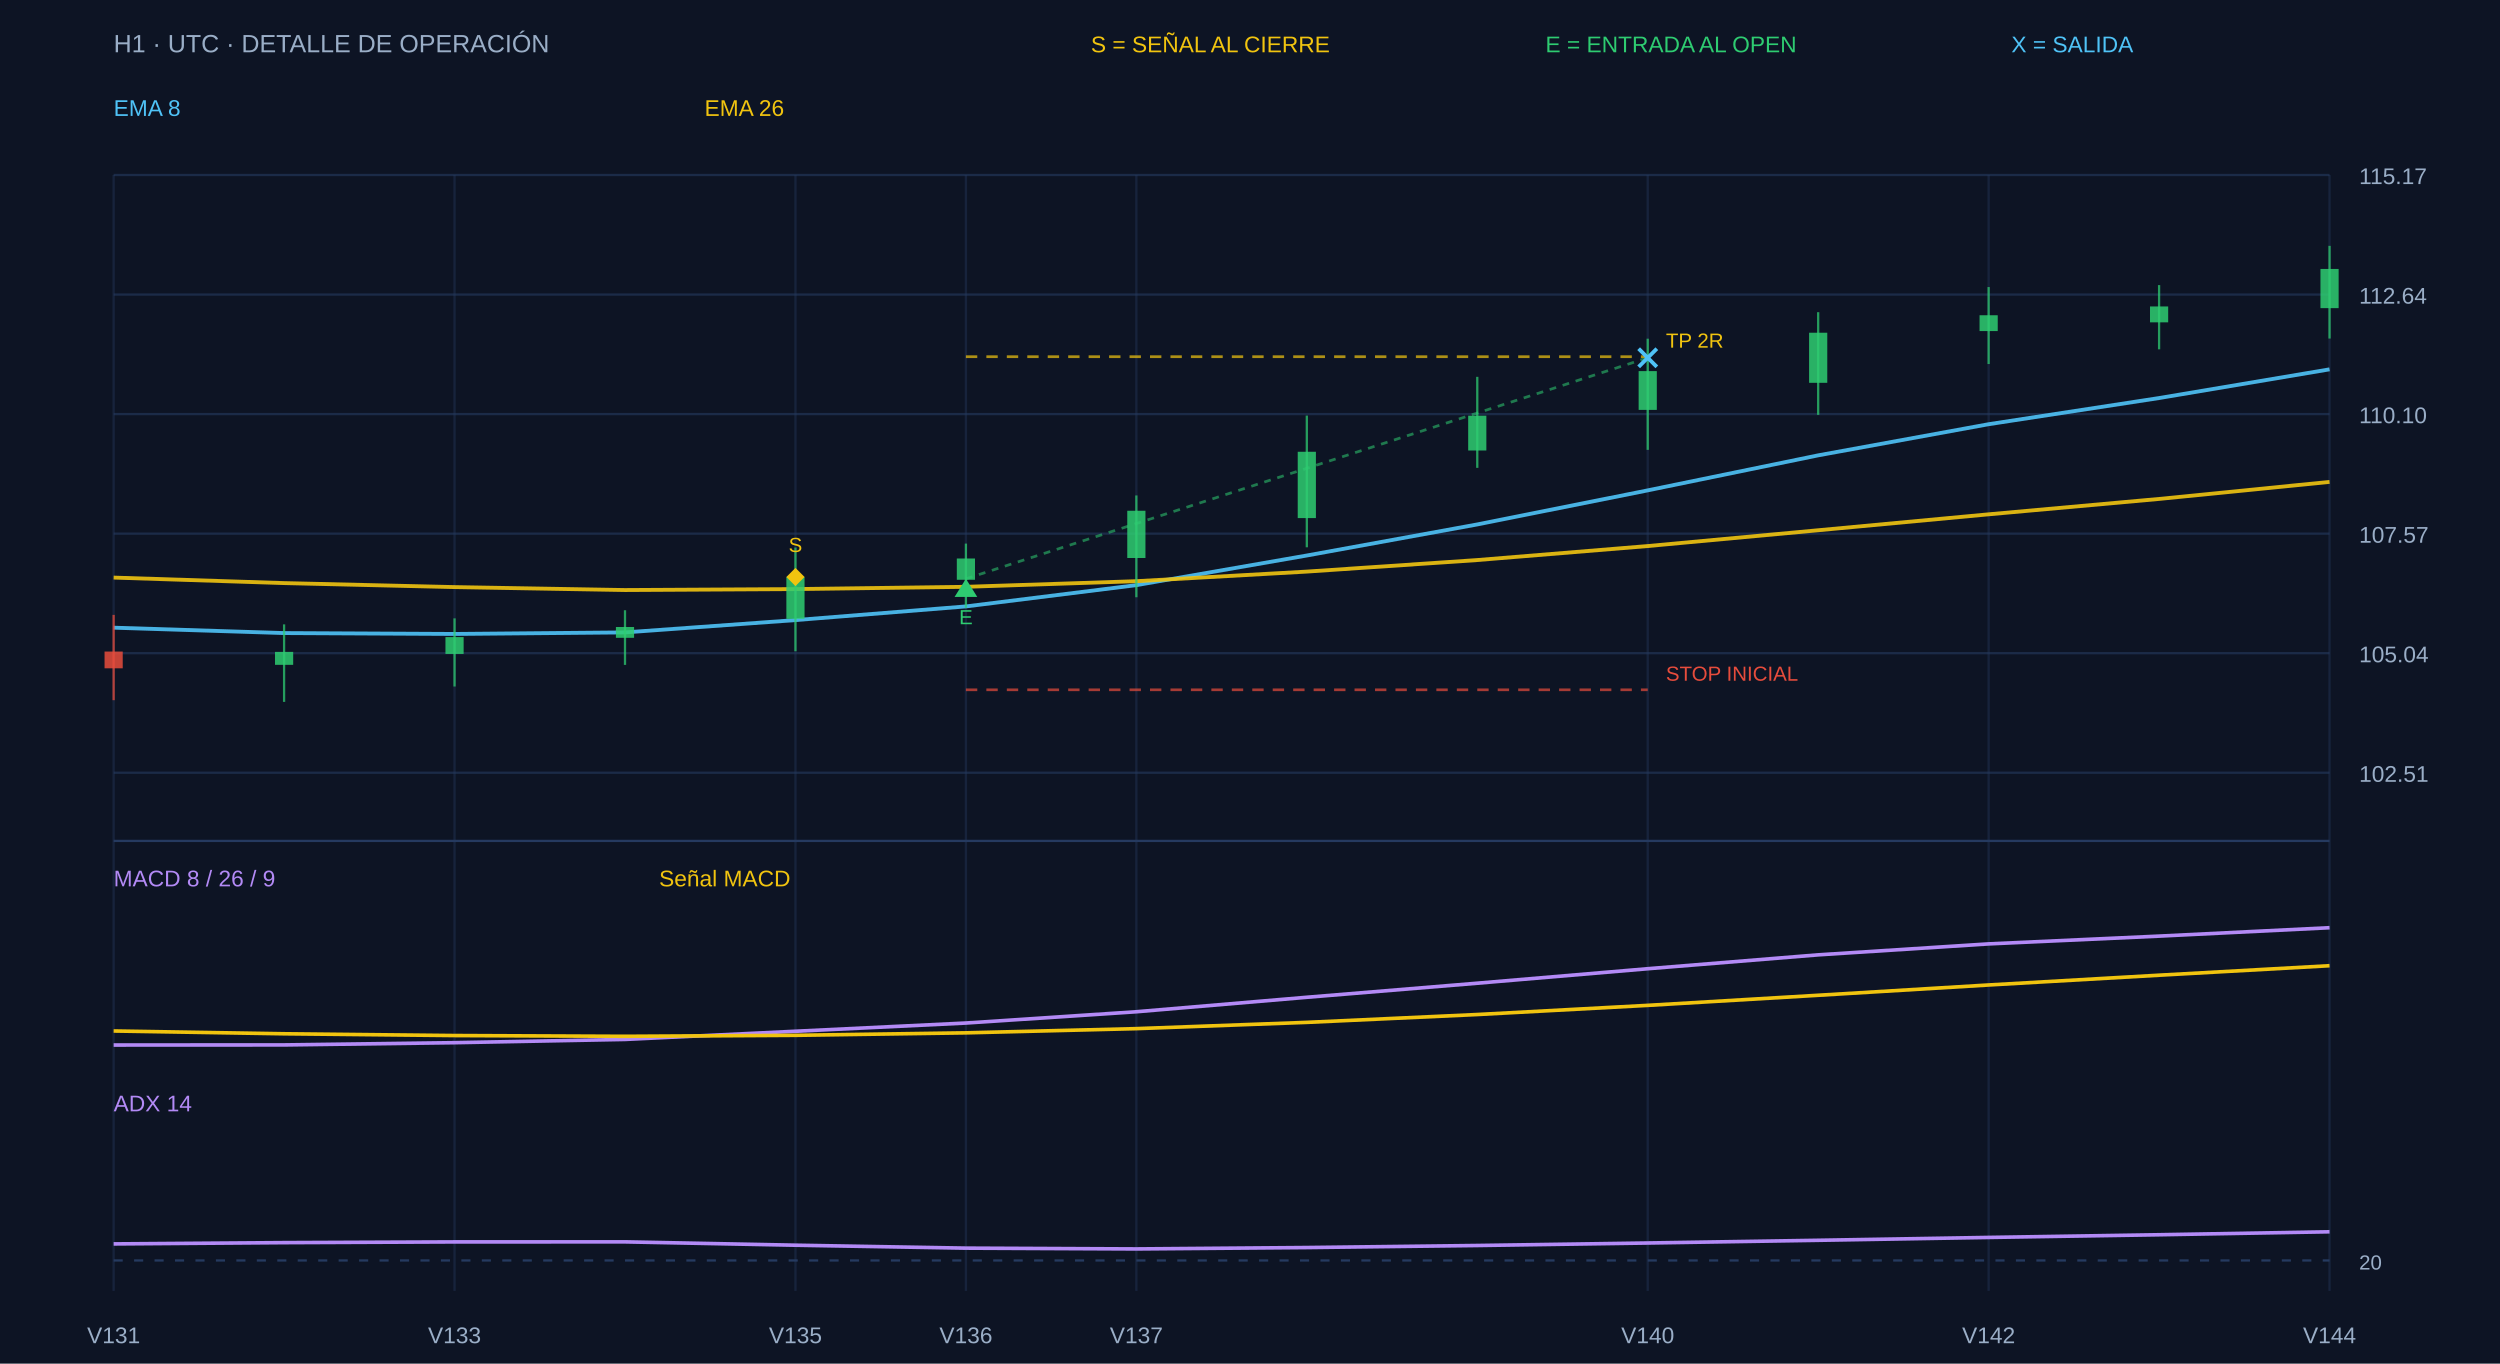
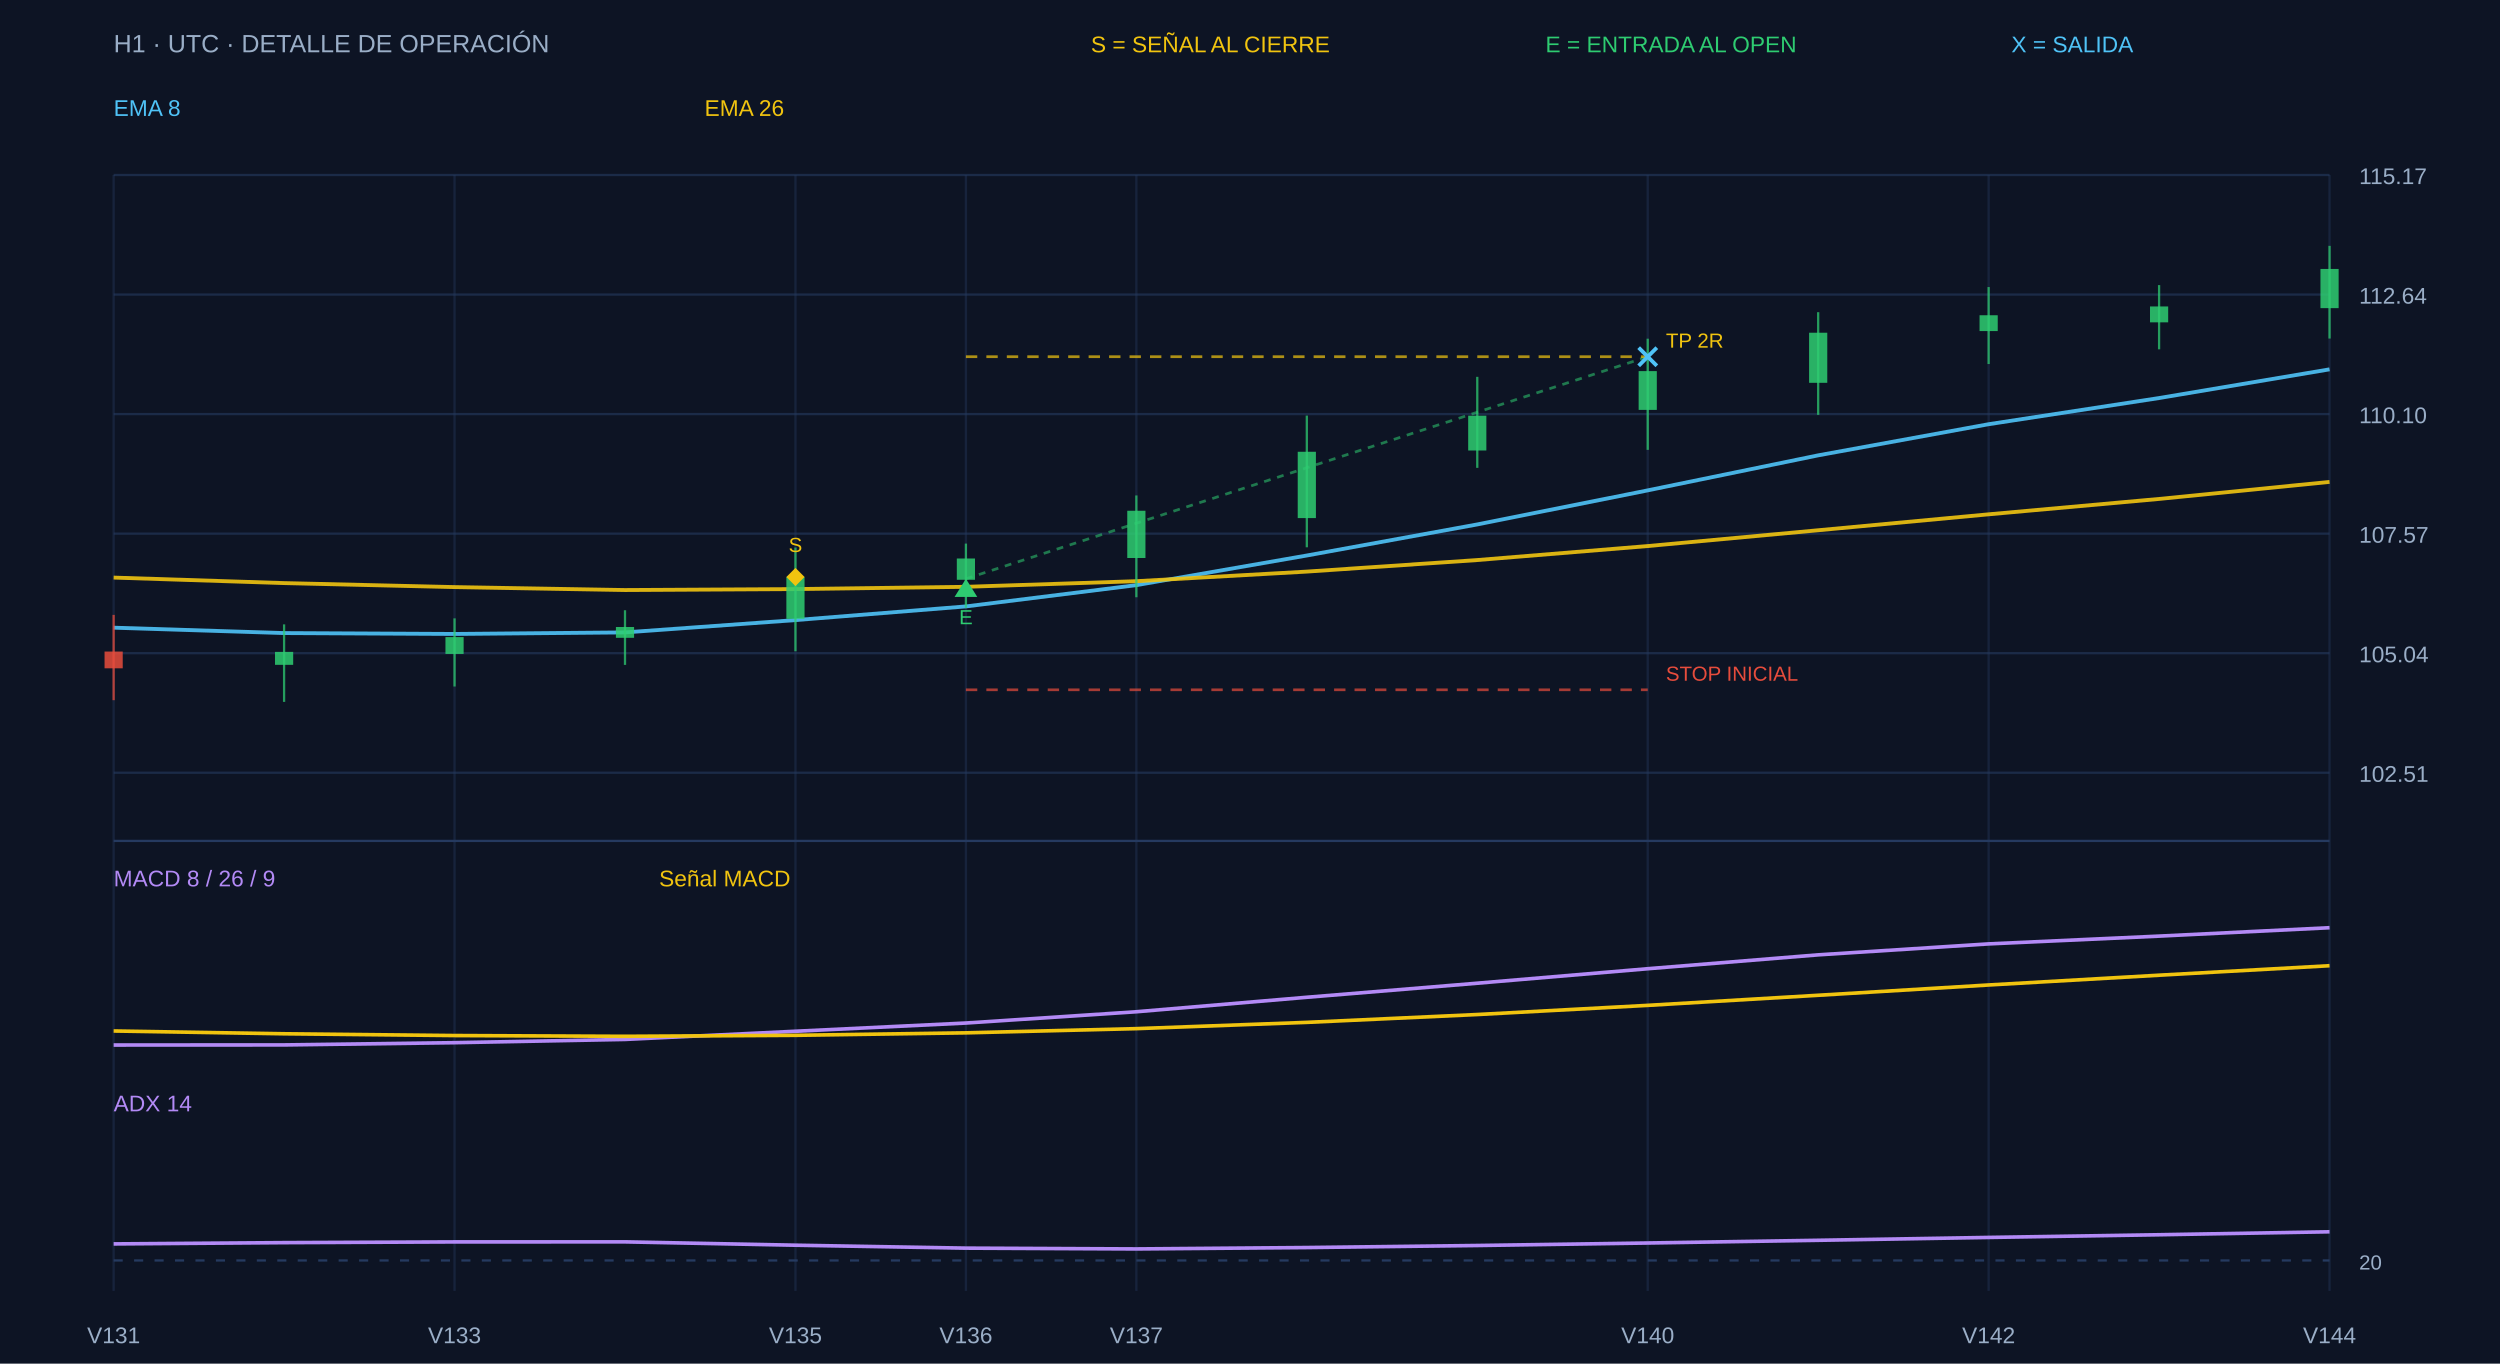
<svg xmlns="http://www.w3.org/2000/svg" viewBox="0 0 1100 600" role="img">
  <rect width="1100" height="600" fill="#0d1424" />
  <text x="50.00" y="23.00" fill="#9aaec7" font-size="11" font-family="Segoe UI,Arial,sans-serif" text-anchor="start">H1 · UTC · DETALLE DE OPERACIÓN</text>
  <text x="480.00" y="23.00" fill="#f1c40f" font-size="10" font-family="Segoe UI,Arial,sans-serif" text-anchor="start">S = SEÑAL AL CIERRE</text>
  <text x="680.00" y="23.00" fill="#2ecc71" font-size="10" font-family="Segoe UI,Arial,sans-serif" text-anchor="start">E = ENTRADA AL OPEN</text>
  <text x="885.00" y="23.00" fill="#4fc3f7" font-size="10" font-family="Segoe UI,Arial,sans-serif" text-anchor="start">X = SALIDA</text>
  <path d="M50 340.00H1025" stroke="#253a60" opacity=".6" />
  <text x="1038.00" y="344.00" fill="#9aaec7" font-size="10" font-family="Segoe UI,Arial,sans-serif" text-anchor="start">102.51</text>
  <path d="M50 287.40H1025" stroke="#253a60" opacity=".6" />
  <text x="1038.00" y="291.40" fill="#9aaec7" font-size="10" font-family="Segoe UI,Arial,sans-serif" text-anchor="start">105.04</text>
  <path d="M50 234.80H1025" stroke="#253a60" opacity=".6" />
  <text x="1038.00" y="238.80" fill="#9aaec7" font-size="10" font-family="Segoe UI,Arial,sans-serif" text-anchor="start">107.57</text>
  <path d="M50 182.20H1025" stroke="#253a60" opacity=".6" />
  <text x="1038.00" y="186.20" fill="#9aaec7" font-size="10" font-family="Segoe UI,Arial,sans-serif" text-anchor="start">110.10</text>
  <path d="M50 129.60H1025" stroke="#253a60" opacity=".6" />
  <text x="1038.00" y="133.60" fill="#9aaec7" font-size="10" font-family="Segoe UI,Arial,sans-serif" text-anchor="start">112.64</text>
  <path d="M50 77.00H1025" stroke="#253a60" opacity=".6" />
  <text x="1038.00" y="81.00" fill="#9aaec7" font-size="10" font-family="Segoe UI,Arial,sans-serif" text-anchor="start">115.17</text>
  <path d="M50.00 77V568" stroke="#253a60" opacity=".4" />
  <text x="50.00" y="591.00" fill="#9aaec7" font-size="10" font-family="Segoe UI,Arial,sans-serif" text-anchor="middle">V131</text>
  <path d="M200.00 77V568" stroke="#253a60" opacity=".4" />
  <text x="200.00" y="591.00" fill="#9aaec7" font-size="10" font-family="Segoe UI,Arial,sans-serif" text-anchor="middle">V133</text>
  <path d="M350.00 77V568" stroke="#253a60" opacity=".4" />
  <text x="350.00" y="591.00" fill="#9aaec7" font-size="10" font-family="Segoe UI,Arial,sans-serif" text-anchor="middle">V135</text>
  <path d="M425.00 77V568" stroke="#253a60" opacity=".4" />
  <text x="425.00" y="591.00" fill="#9aaec7" font-size="10" font-family="Segoe UI,Arial,sans-serif" text-anchor="middle">V136</text>
  <path d="M500.00 77V568" stroke="#253a60" opacity=".4" />
  <text x="500.00" y="591.00" fill="#9aaec7" font-size="10" font-family="Segoe UI,Arial,sans-serif" text-anchor="middle">V137</text>
  <path d="M725.00 77V568" stroke="#253a60" opacity=".4" />
  <text x="725.00" y="591.00" fill="#9aaec7" font-size="10" font-family="Segoe UI,Arial,sans-serif" text-anchor="middle">V140</text>
  <path d="M875.00 77V568" stroke="#253a60" opacity=".4" />
  <text x="875.00" y="591.00" fill="#9aaec7" font-size="10" font-family="Segoe UI,Arial,sans-serif" text-anchor="middle">V142</text>
  <path d="M1025.00 77V568" stroke="#253a60" opacity=".4" />
  <text x="1025.00" y="591.00" fill="#9aaec7" font-size="10" font-family="Segoe UI,Arial,sans-serif" text-anchor="middle">V144</text>
  <polyline points="50.00,276.18 125.00,278.55 200.00,278.94 275.00,278.26 350.00,272.84 425.00,266.82 500.00,257.46 575.00,244.42 650.00,230.75 725.00,215.76 800.00,200.35 875.00,186.65 950.00,175.14 1025.00,162.51" fill="none" stroke="#4fc3f7" stroke-width="1.7" opacity="0.9" stroke-linejoin="round" />
  <text x="50.00" y="51.00" fill="#4fc3f7" font-size="10" font-family="Segoe UI,Arial,sans-serif" text-anchor="start">EMA 8</text>
  <polyline points="50.00,254.14 125.00,256.56 200.00,258.32 275.00,259.62 350.00,259.20 425.00,258.20 500.00,255.72 575.00,251.50 650.00,246.42 725.00,240.26 800.00,233.31 875.00,226.30 950.00,219.53 1025.00,212.03" fill="none" stroke="#f1c40f" stroke-width="1.7" opacity="0.9" stroke-linejoin="round" />
  <text x="310.00" y="51.00" fill="#f1c40f" font-size="10" font-family="Segoe UI,Arial,sans-serif" text-anchor="start">EMA 26</text>
  <path d="M50.00 270.55V308.08" stroke="#e74c3c" stroke-width="1" opacity=".75" />
  <rect x="46.00" y="286.68" width="8.00" height="7.38" fill="#e74c3c" opacity=".85" />
  <path d="M125.00 274.72V308.83" stroke="#2ecc71" stroke-width="1" opacity=".75" />
  <rect x="121.00" y="286.83" width="8.00" height="5.70" fill="#2ecc71" opacity=".85" />
  <path d="M200.00 272.08V302.07" stroke="#2ecc71" stroke-width="1" opacity=".75" />
  <rect x="196.00" y="280.32" width="8.00" height="7.41" fill="#2ecc71" opacity=".85" />
  <path d="M275.00 268.50V292.56" stroke="#2ecc71" stroke-width="1" opacity=".75" />
  <rect x="271.00" y="275.88" width="8.00" height="4.76" fill="#2ecc71" opacity=".85" />
  <path d="M350.00 240.91V286.56" stroke="#2ecc71" stroke-width="1" opacity=".75" />
  <rect x="346.00" y="253.87" width="8.00" height="18.42" fill="#2ecc71" opacity=".85" />
  <path d="M425.00 239.18V267.48" stroke="#2ecc71" stroke-width="1" opacity=".75" />
  <rect x="421.00" y="245.74" width="8.00" height="9.36" fill="#2ecc71" opacity=".85" />
  <path d="M500.00 218.00V262.79" stroke="#2ecc71" stroke-width="1" opacity=".75" />
  <rect x="496.00" y="224.73" width="8.00" height="20.79" fill="#2ecc71" opacity=".85" />
  <path d="M575.00 182.86V240.81" stroke="#2ecc71" stroke-width="1" opacity=".75" />
  <rect x="571.00" y="198.78" width="8.00" height="29.18" fill="#2ecc71" opacity=".85" />
  <path d="M650.00 165.81V205.86" stroke="#2ecc71" stroke-width="1" opacity=".75" />
  <rect x="646.00" y="182.91" width="8.00" height="15.31" fill="#2ecc71" opacity=".85" />
  <path d="M725.00 149.03V197.94" stroke="#2ecc71" stroke-width="1" opacity=".75" />
  <rect x="721.00" y="163.29" width="8.00" height="17.06" fill="#2ecc71" opacity=".85" />
  <path d="M800.00 137.36V182.53" stroke="#2ecc71" stroke-width="1" opacity=".75" />
  <rect x="796.00" y="146.40" width="8.00" height="22.04" fill="#2ecc71" opacity=".85" />
  <path d="M875.00 126.30V160.17" stroke="#2ecc71" stroke-width="1" opacity=".75" />
  <rect x="871.00" y="138.71" width="8.00" height="6.96" fill="#2ecc71" opacity=".85" />
  <path d="M950.00 125.44V153.71" stroke="#2ecc71" stroke-width="1" opacity=".75" />
  <rect x="946.00" y="134.84" width="8.00" height="6.99" fill="#2ecc71" opacity=".85" />
  <path d="M1025.00 108.17V148.96" stroke="#2ecc71" stroke-width="1" opacity=".75" />
  <rect x="1021.00" y="118.34" width="8.00" height="17.24" fill="#2ecc71" opacity=".85" />
-   <polyline points="425.00,254.66 725.00,157.42" fill="none" stroke="#2ecc71" stroke-width="1.2" opacity="0.55" stroke-linejoin="round" stroke-dasharray="3 3" />
+   <polyline points="425.00,254.66 725.00,156.96" fill="none" stroke="#2ecc71" stroke-width="1.2" opacity="0.55" stroke-linejoin="round" stroke-dasharray="3 3" />
  <polyline points="425.00,303.51 725.00,303.51" fill="none" stroke="#e74c3c" stroke-width="1.2" opacity="0.7" stroke-linejoin="round" stroke-dasharray="5 4" />
  <text x="733.00" y="299.51" fill="#e74c3c" font-size="9" font-family="Segoe UI,Arial,sans-serif" text-anchor="start">STOP INICIAL</text>
  <polyline points="425.00,156.96 725.00,156.96" fill="none" stroke="#f1c40f" stroke-width="1.2" opacity="0.7" stroke-linejoin="round" stroke-dasharray="5 4" />
  <text x="733.00" y="152.96" fill="#f1c40f" font-size="9" font-family="Segoe UI,Arial,sans-serif" text-anchor="start">TP 2R</text>
  <g>
    <path d="M350.00 249.87l4 4-4 4-4-4Z" fill="#f1c40f" />
    <text x="350.00" y="242.87" fill="#f1c40f" font-size="9" font-family="Segoe UI,Arial,sans-serif" text-anchor="middle">S</text>
  </g>
  <g>
    <path d="M425.00 254.66l-5 8h10Z" fill="#2ecc71" />
    <text x="425.00" y="274.66" fill="#2ecc71" font-size="9" font-family="Segoe UI,Arial,sans-serif" text-anchor="middle">E</text>
  </g>
  <g>
-     <path d="M721.00 153.42l8 8m-8 0 8-8" stroke="#4fc3f7" stroke-width="1.7" />
+     <path d="M721.00 152.96l8 8m-8 0 8-8" stroke="#4fc3f7" stroke-width="1.7" />
  </g>
  <path d="M50 370H1025" stroke="#253a60" />
  <polyline points="50.00,459.81 125.00,459.77 200.00,458.78 275.00,457.35 350.00,453.75 425.00,450.13 500.00,445.17 575.00,438.80 650.00,432.61 725.00,426.24 800.00,420.13 875.00,415.31 950.00,411.89 1025.00,408.19" fill="none" stroke="#b38af6" stroke-width="1.6" opacity="1" stroke-linejoin="round" />
  <text x="50.00" y="390.00" fill="#b38af6" font-size="10" font-family="Segoe UI,Arial,sans-serif" text-anchor="start">MACD 8 / 26 / 9</text>
  <polyline points="50.00,453.63 125.00,454.86 200.00,455.64 275.00,455.98 350.00,455.54 425.00,454.45 500.00,452.60 575.00,449.84 650.00,446.39 725.00,442.36 800.00,437.92 875.00,433.39 950.00,429.09 1025.00,424.91" fill="none" stroke="#f1c40f" stroke-width="1.6" opacity="1" stroke-linejoin="round" />
  <text x="290.00" y="390.00" fill="#f1c40f" font-size="10" font-family="Segoe UI,Arial,sans-serif" text-anchor="start">Señal MACD</text>
  <polyline points="50.00,554.60 1025.00,554.60" fill="none" stroke="#253a60" stroke-width="1" opacity="1" stroke-linejoin="round" stroke-dasharray="4 5" />
  <text x="1038.00" y="558.60" fill="#9aaec7" font-size="9" font-family="Segoe UI,Arial,sans-serif" text-anchor="start">20</text>
  <polyline points="50.00,547.32 125.00,546.76 200.00,546.44 275.00,546.42 350.00,547.89 425.00,549.18 500.00,549.53 575.00,548.92 650.00,548.02 725.00,546.92 800.00,545.73 875.00,544.47 950.00,543.29 1025.00,541.98" fill="none" stroke="#b38af6" stroke-width="1.6" opacity="1" stroke-linejoin="round" />
  <text x="50.00" y="489.00" fill="#b38af6" font-size="10" font-family="Segoe UI,Arial,sans-serif" text-anchor="start">ADX 14</text>
</svg>
